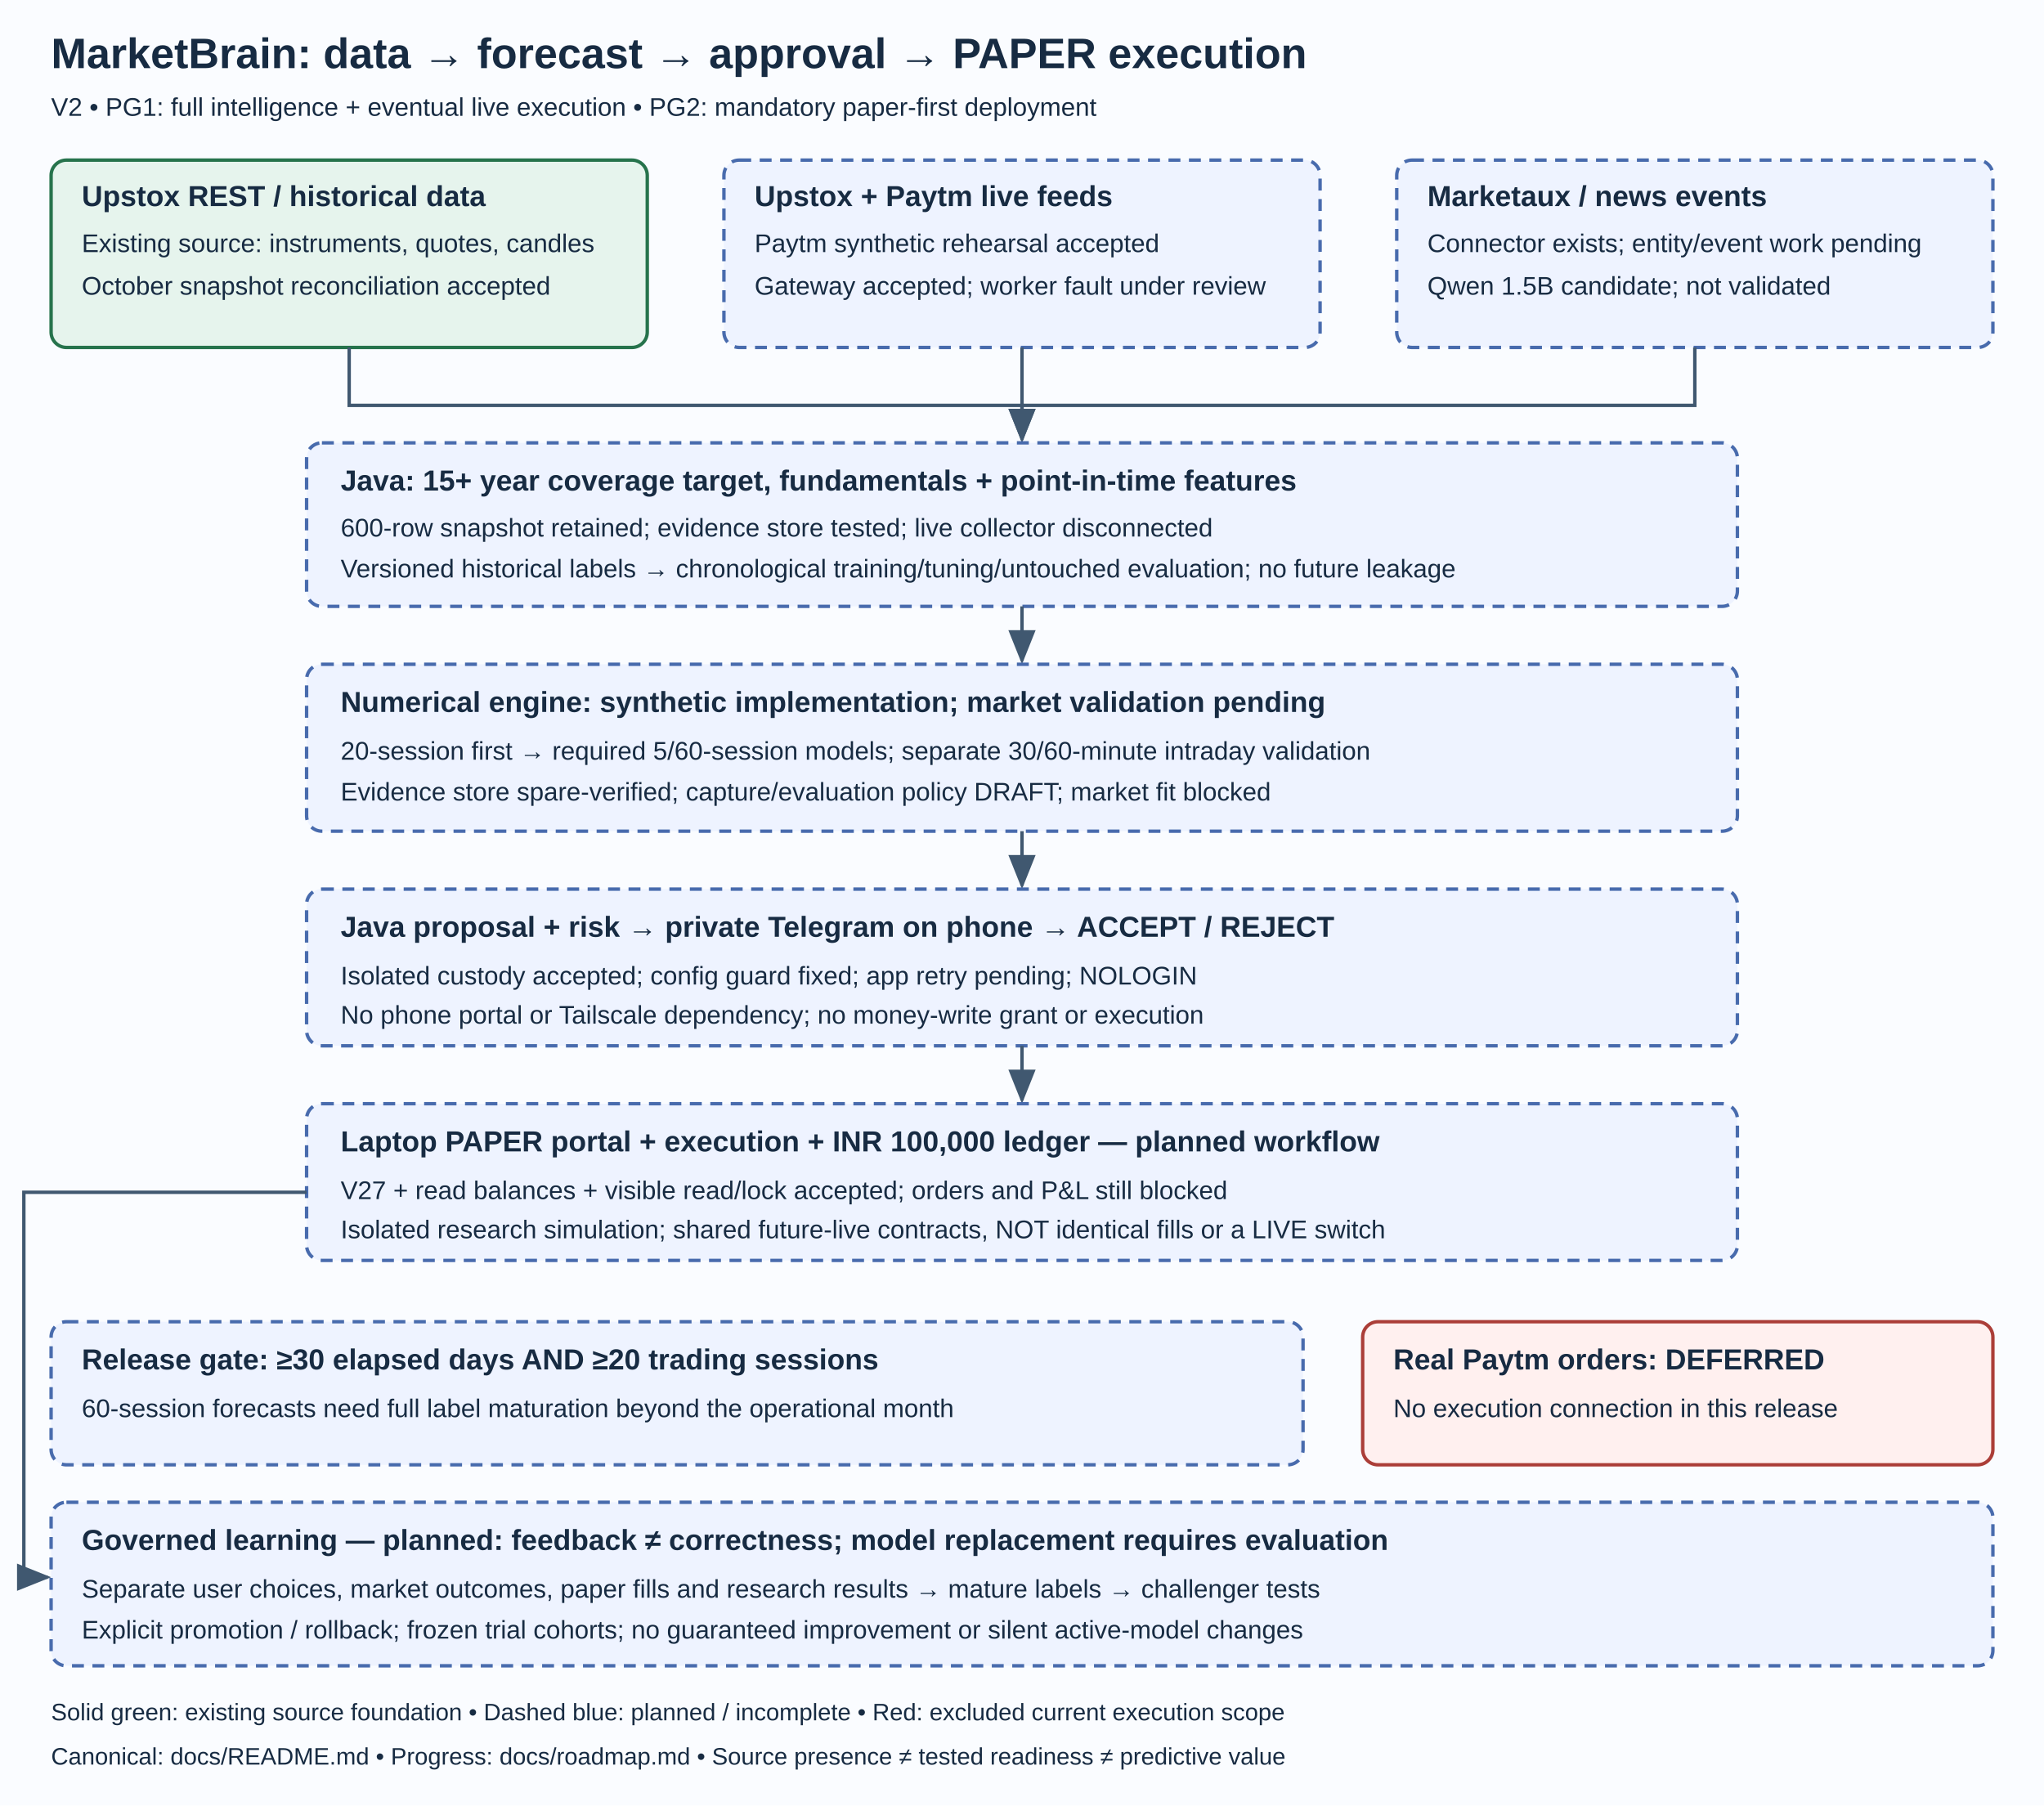
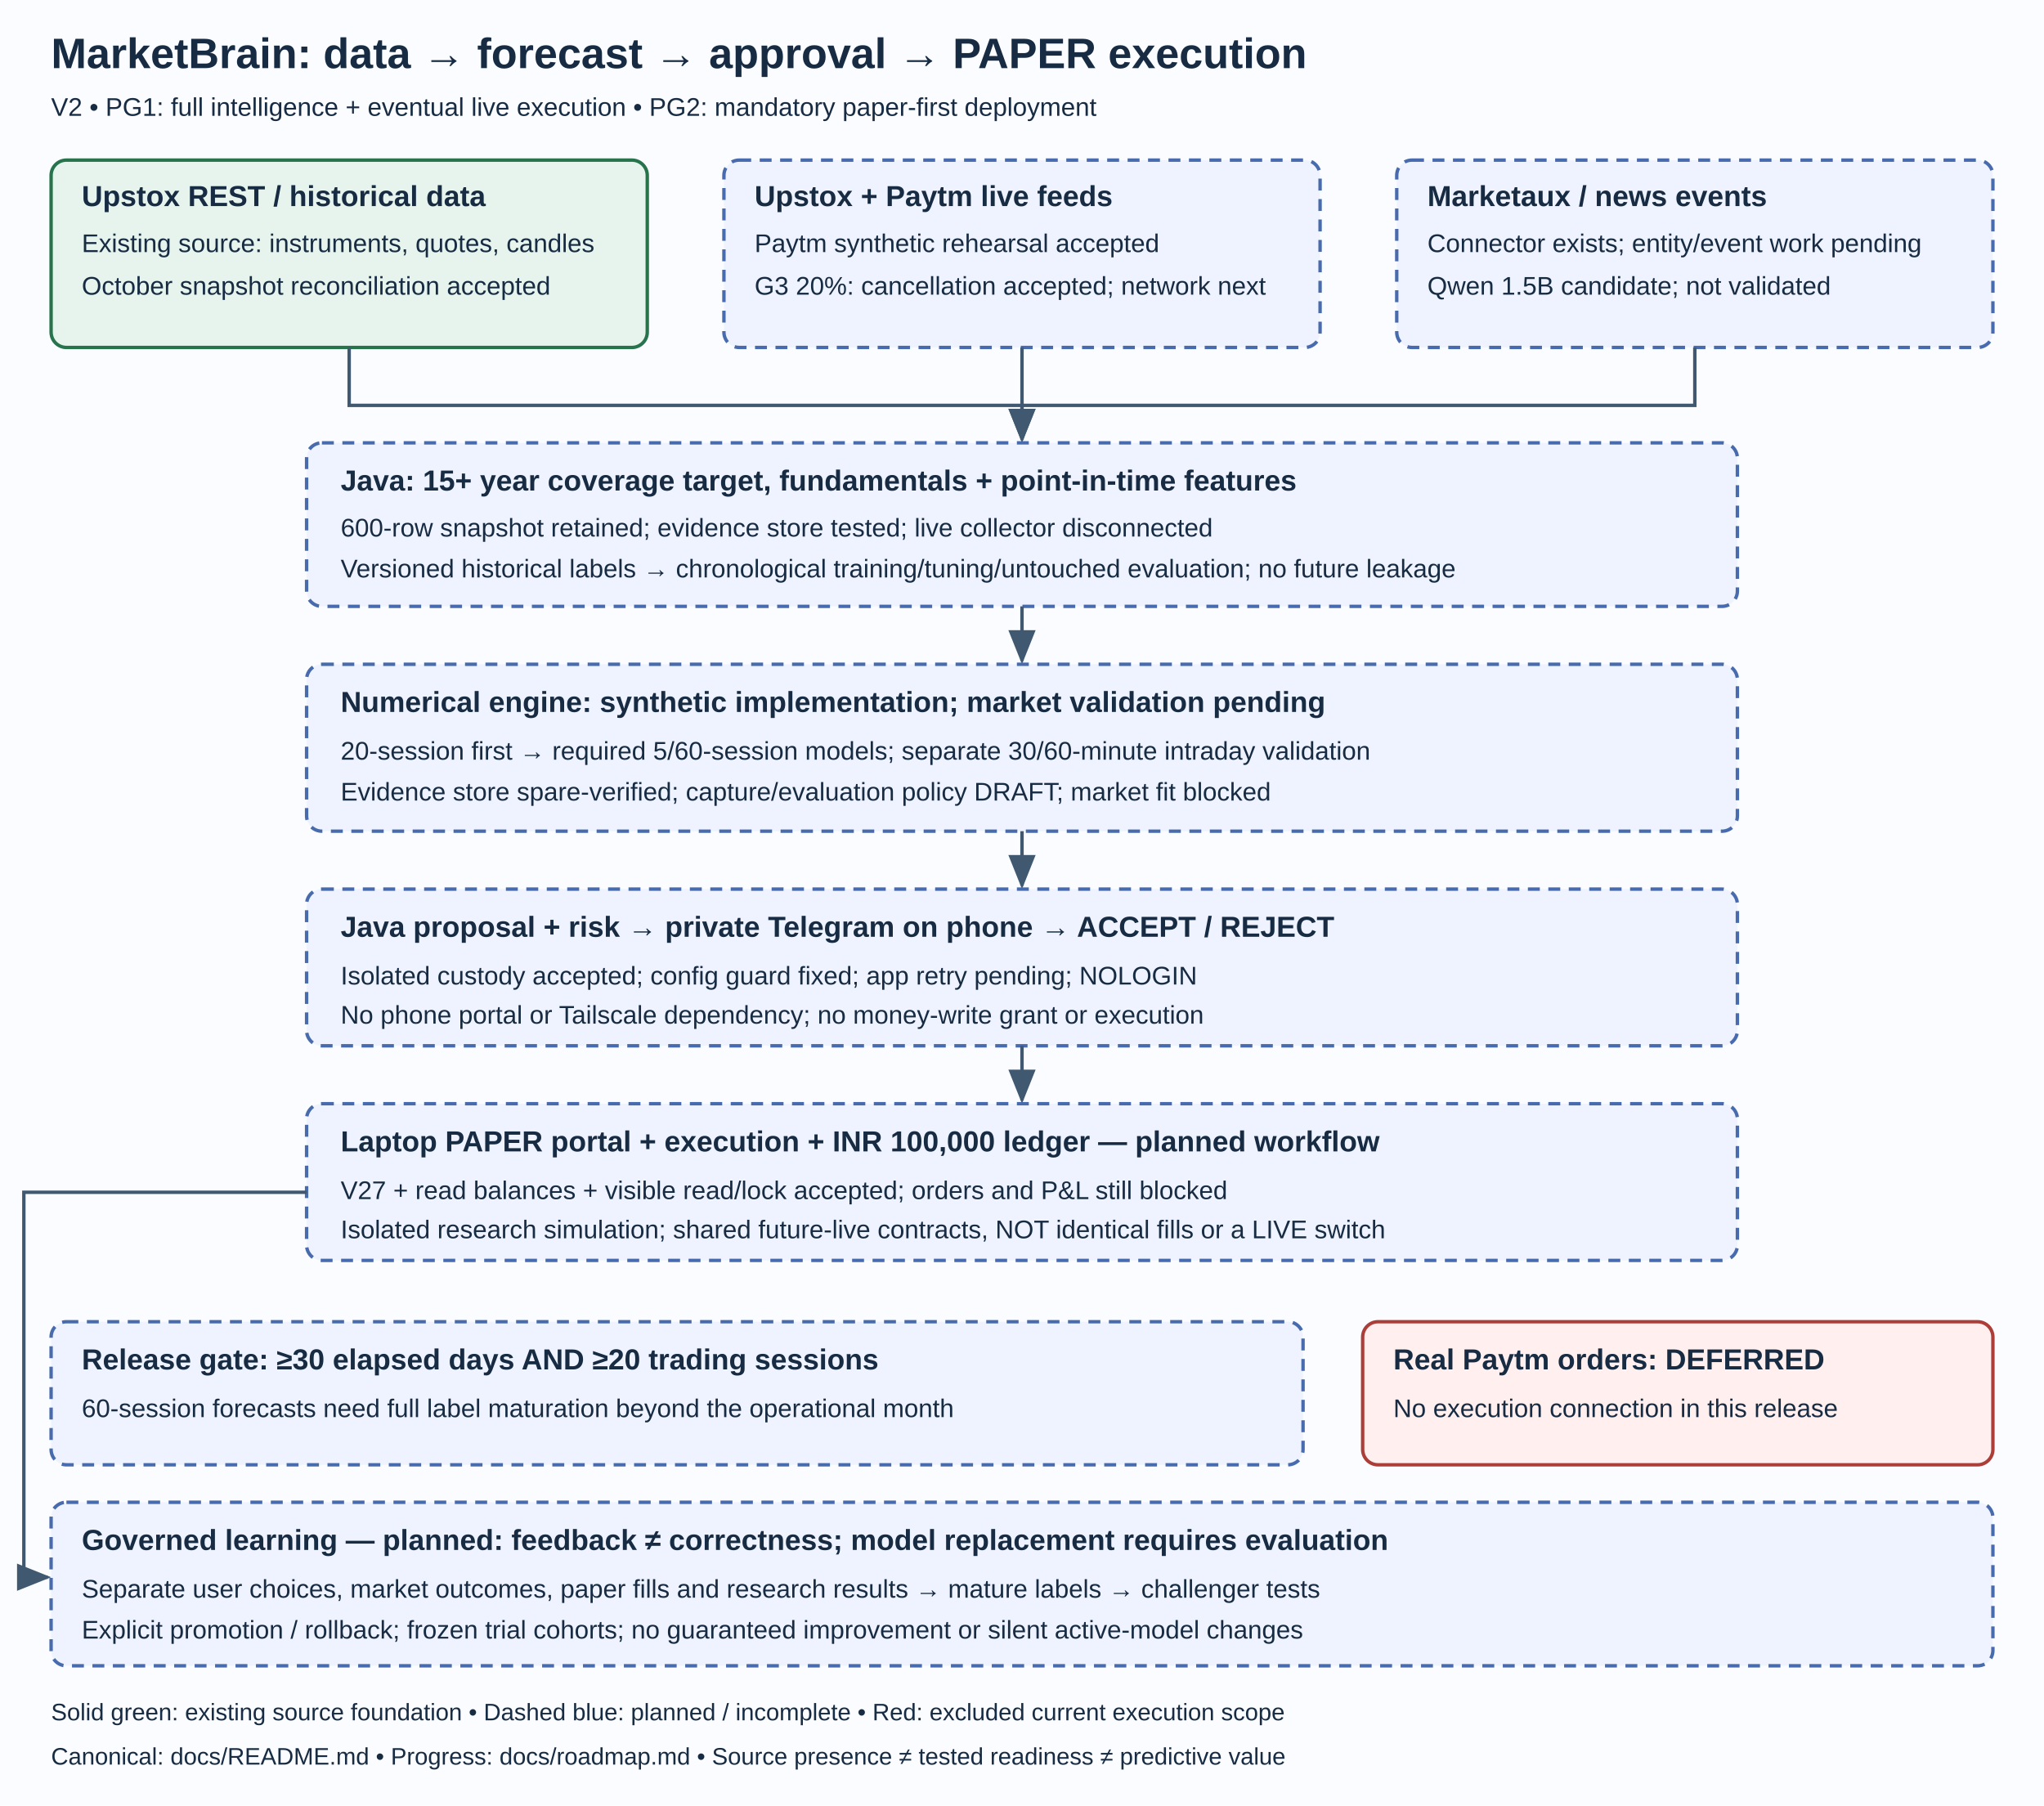
<svg xmlns="http://www.w3.org/2000/svg" width="1200" height="1060" viewBox="0 0 1200 1060" role="img" aria-labelledby="title desc">
  <defs>
    <marker id="arrow" markerWidth="10" markerHeight="8" refX="9" refY="4" orient="auto">
      <path d="M0,0 L10,4 L0,8 Z" fill="#405870" />
    </marker>
    <style>
      text { font-family: Arial, sans-serif; fill: #172b42; }
      .heading { font-size: 25px; font-weight: bold; }
      .label { font-size: 17px; font-weight: bold; }
      .body { font-size: 15px; }
      .small { font-size: 14px; }
      .existing { fill: #e6f4ed; stroke: #26734c; stroke-width: 2; }
      .planned { fill: #eef3ff; stroke: #486bad; stroke-width: 2; stroke-dasharray: 7 5; }
      .blocked { fill: #fff0ef; stroke: #ab3e38; stroke-width: 2; }
      .line { fill: none; stroke: #405870; stroke-width: 2; marker-end: url(#arrow); }
    </style>
  </defs>
  <rect width="1200" height="1060" fill="#fafcff" />
  <text x="30" y="40" class="heading">MarketBrain: data → forecast → approval → PAPER execution</text>
  <text x="30" y="68" class="body">V2 • PG1: full intelligence + eventual live execution • PG2: mandatory paper-first deployment</text>
  <rect x="30" y="94" width="350" height="110" rx="9" class="existing" />
  <text x="48" y="121" class="label">Upstox REST / historical data</text>
  <text x="48" y="148" class="body">Existing source: instruments, quotes, candles</text>
  <text x="48" y="173" class="body">October snapshot reconciliation accepted</text>
  <rect x="425" y="94" width="350" height="110" rx="9" class="planned" />
  <text x="443" y="121" class="label">Upstox + Paytm live feeds</text>
  <text x="443" y="148" class="body">Paytm synthetic rehearsal accepted</text>
-   <text x="443" y="173" class="body">Gateway accepted; worker fault under review</text>
+   <text x="443" y="173" class="body">G3 20%: cancellation accepted; network next</text>
  <rect x="820" y="94" width="350" height="110" rx="9" class="planned" />
  <text x="838" y="121" class="label">Marketaux / news events</text>
  <text x="838" y="148" class="body">Connector exists; entity/event work pending</text>
  <text x="838" y="173" class="body">Qwen 1.5B candidate; not validated</text>
  <path d="M205 204 V238 H600 V258" class="line" />
  <path d="M600 204 V258" class="line" />
  <path d="M995 204 V238 H600" fill="none" stroke="#405870" stroke-width="2" />
  <rect x="180" y="260" width="840" height="96" rx="9" class="planned" />
  <text x="200" y="288" class="label">Java: 15+ year coverage target, fundamentals + point-in-time features</text>
  <text x="200" y="315" class="body">600-row snapshot retained; evidence store tested; live collector disconnected</text>
  <text x="200" y="339" class="body">Versioned historical labels → chronological training/tuning/untouched evaluation; no future leakage</text>
  <path d="M600 356 V388" class="line" />
  <rect x="180" y="390" width="840" height="98" rx="9" class="planned" />
  <text x="200" y="418" class="label">Numerical engine: synthetic implementation; market validation pending</text>
  <text x="200" y="446" class="body">20-session first → required 5/60-session models; separate 30/60-minute intraday validation</text>
  <text x="200" y="470" class="body">Evidence store spare-verified; capture/evaluation policy DRAFT; market fit blocked</text>
  <path d="M600 488 V520" class="line" />
  <rect x="180" y="522" width="840" height="92" rx="9" class="planned" />
  <text x="200" y="550" class="label">Java proposal + risk → private Telegram on phone → ACCEPT / REJECT</text>
  <text x="200" y="578" class="body">Isolated custody accepted; config guard fixed; app retry pending; NOLOGIN</text>
  <text x="200" y="601" class="body">No phone portal or Tailscale dependency; no money-write grant or execution</text>
  <path d="M600 614 V646" class="line" />
  <rect x="180" y="648" width="840" height="92" rx="9" class="planned" />
  <text x="200" y="676" class="label">Laptop PAPER portal + execution + INR 100,000 ledger — planned workflow</text>
  <text x="200" y="704" class="body">V27 + read balances + visible read/lock accepted; orders and P&amp;L still blocked</text>
  <text x="200" y="727" class="body">Isolated research simulation; shared future-live contracts, NOT identical fills or a LIVE switch</text>
  <rect x="30" y="776" width="735" height="84" rx="9" class="planned" />
  <text x="48" y="804" class="label">Release gate: ≥30 elapsed days AND ≥20 trading sessions</text>
  <text x="48" y="832" class="body">60-session forecasts need full label maturation beyond the operational month</text>
  <rect x="800" y="776" width="370" height="84" rx="9" class="blocked" />
  <text x="818" y="804" class="label">Real Paytm orders: DEFERRED</text>
  <text x="818" y="832" class="body">No execution connection in this release</text>
  <path d="M180 700 H14 V926 H28" class="line" />
  <rect x="30" y="882" width="1140" height="96" rx="9" class="planned" />
  <text x="48" y="910" class="label">Governed learning — planned: feedback ≠ correctness; model replacement requires evaluation</text>
  <text x="48" y="938" class="body">Separate user choices, market outcomes, paper fills and research results → mature labels → challenger tests</text>
  <text x="48" y="962" class="body">Explicit promotion / rollback; frozen trial cohorts; no guaranteed improvement or silent active-model changes</text>
  <text x="30" y="1010" class="small">Solid green: existing source foundation • Dashed blue: planned / incomplete • Red: excluded current execution scope</text>
  <text x="30" y="1036" class="small">Canonical: docs/README.md • Progress: docs/roadmap.md • Source presence ≠ tested readiness ≠ predictive value</text>
</svg>
